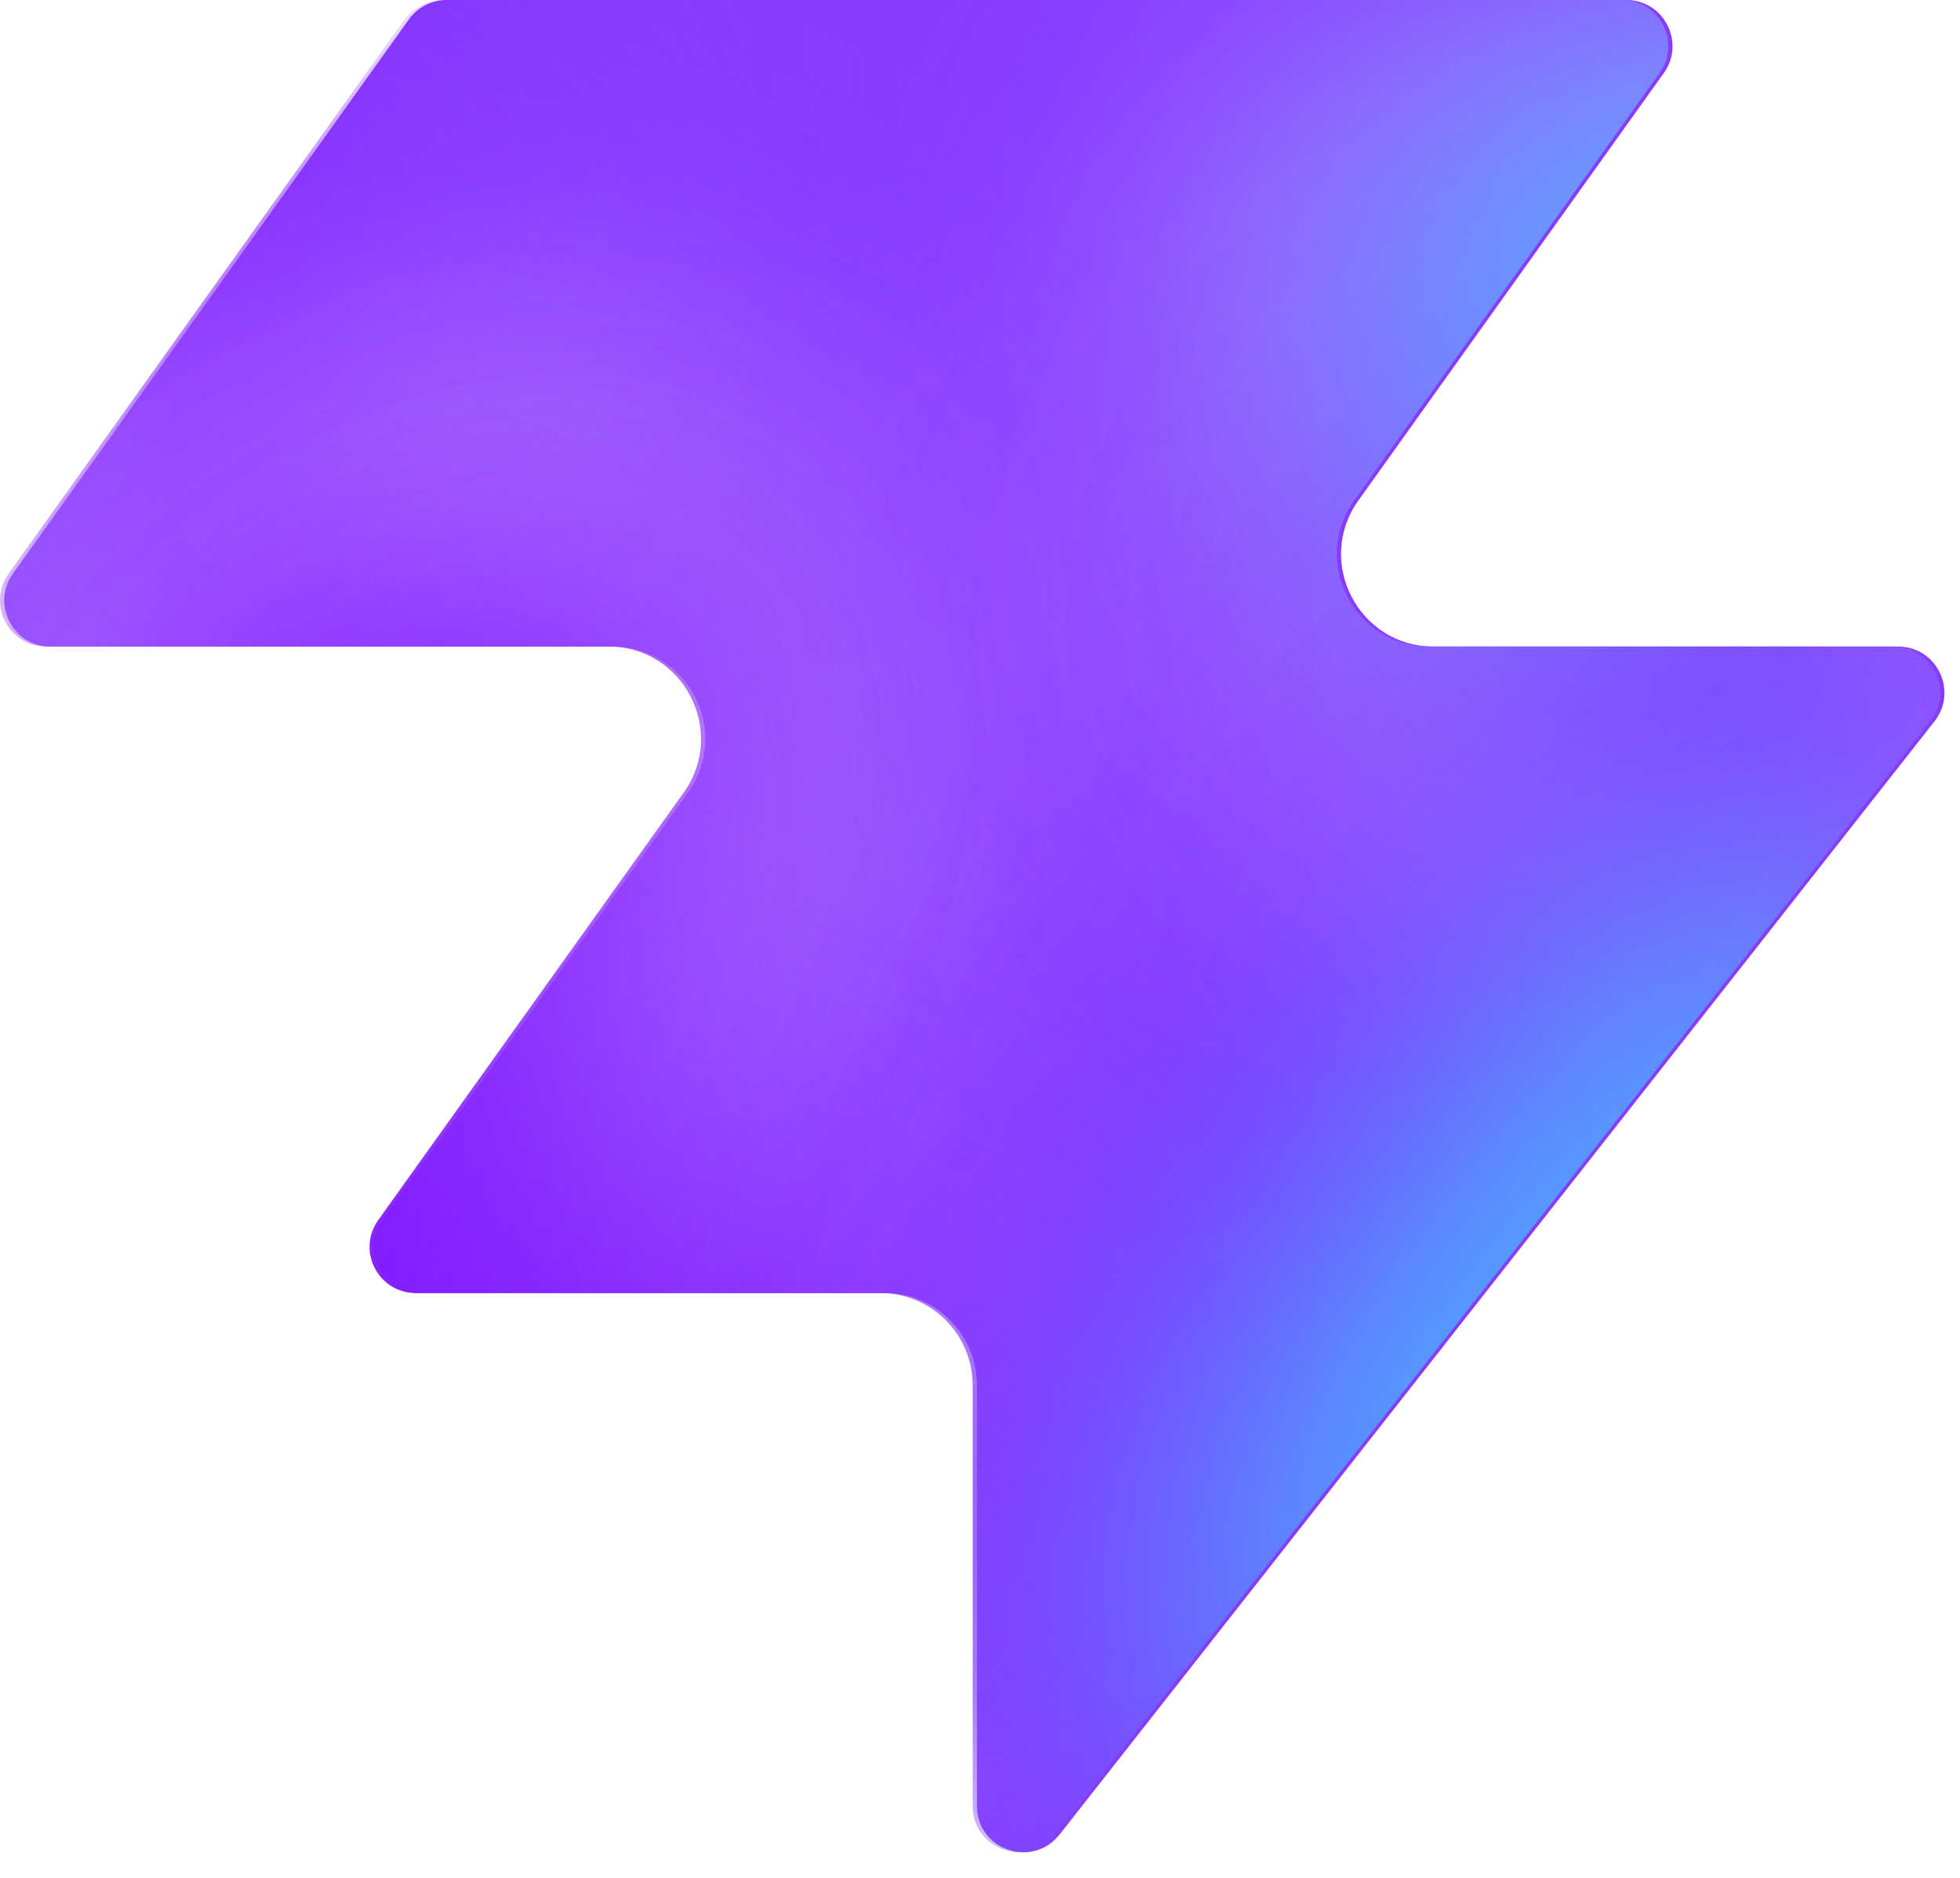
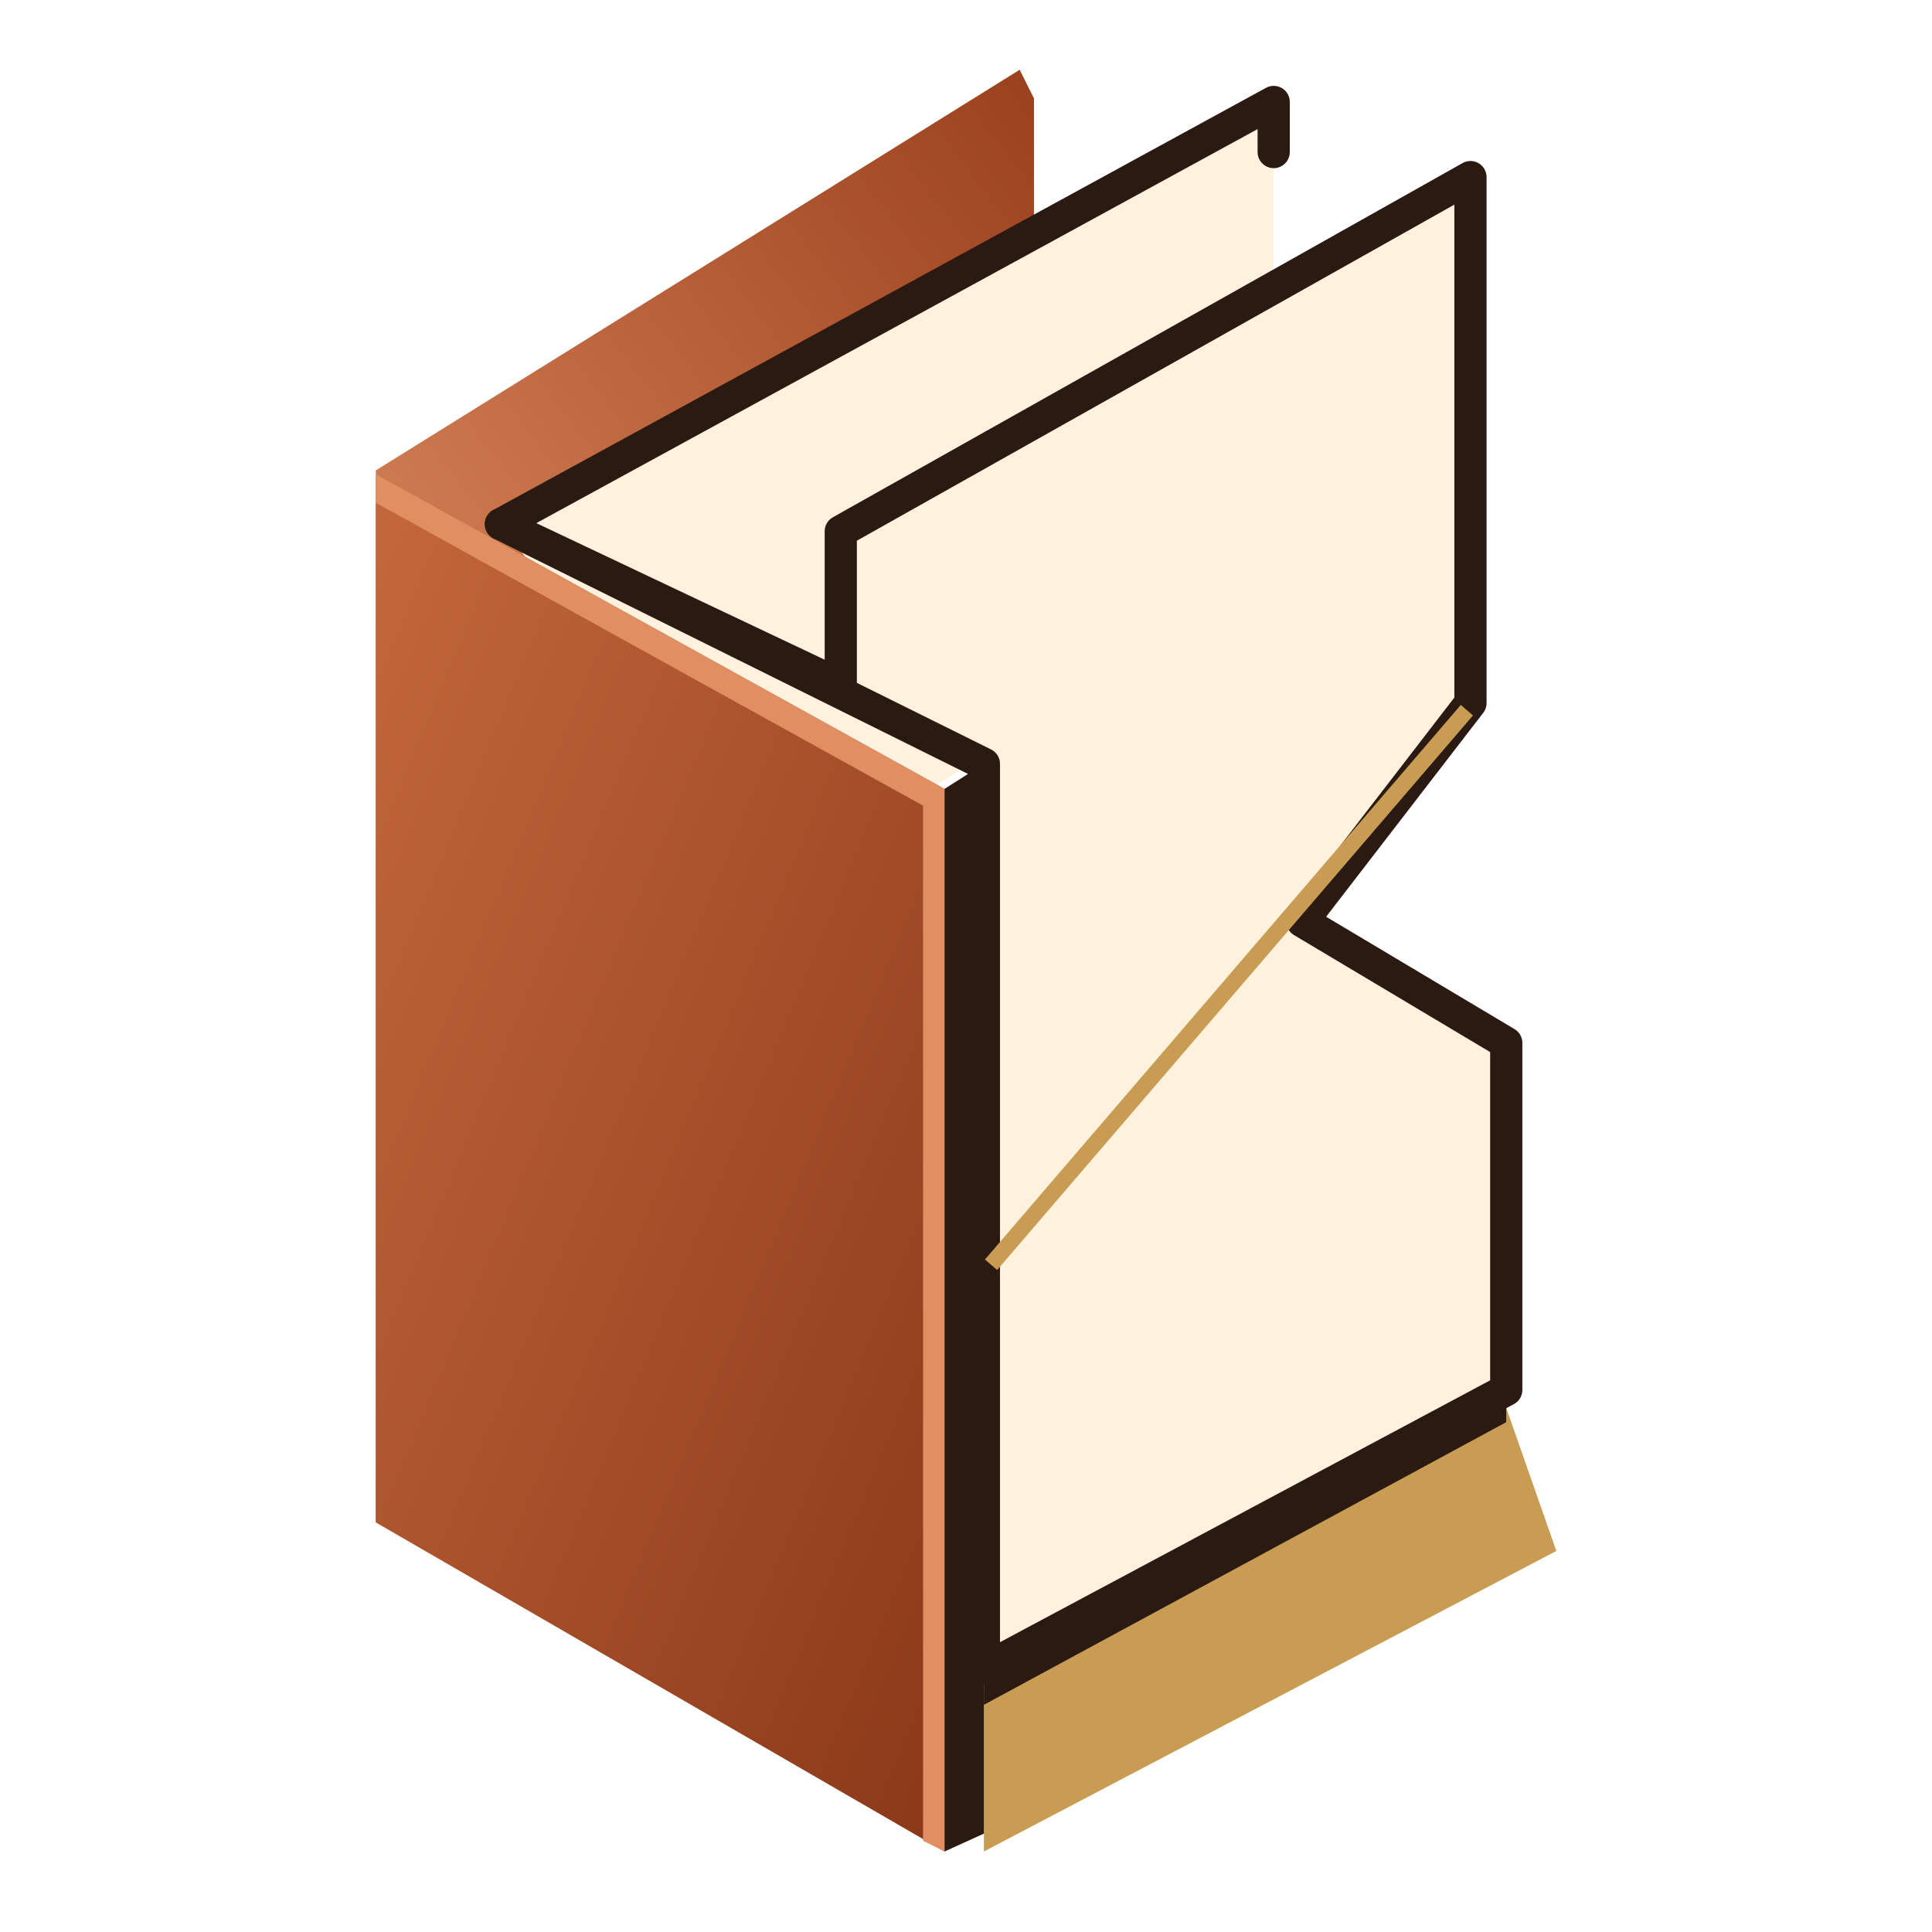
- <svg xmlns="http://www.w3.org/2000/svg" width="48" height="46" fill="none" viewBox="0 0 48 46">
-   <path fill="#863bff" d="M25.946 44.938c-.664.845-2.021.375-2.021-.698V33.937a2.26 2.26 0 0 0-2.262-2.262H10.287c-.92 0-1.456-1.04-.92-1.788l7.48-10.471c1.07-1.497 0-3.578-1.842-3.578H1.237c-.92 0-1.456-1.04-.92-1.788L10.013.474c.214-.297.556-.474.92-.474h28.894c.92 0 1.456 1.04.92 1.788l-7.48 10.471c-1.07 1.498 0 3.579 1.842 3.579h11.377c.943 0 1.473 1.088.89 1.83L25.947 44.94z" style="fill:#863bff;fill:color(display-p3 .525 .23 1);fill-opacity:1" />
-   <mask id="a" width="48" height="46" x="0" y="0" maskUnits="userSpaceOnUse" style="mask-type:alpha">
-     <path fill="#000" d="M25.842 44.938c-.664.844-2.021.375-2.021-.698V33.937a2.26 2.26 0 0 0-2.262-2.262H10.183c-.92 0-1.456-1.04-.92-1.788l7.48-10.471c1.07-1.498 0-3.579-1.842-3.579H1.133c-.92 0-1.456-1.04-.92-1.787L9.91.473c.214-.297.556-.474.92-.474h28.894c.92 0 1.456 1.04.92 1.788l-7.48 10.471c-1.07 1.498 0 3.578 1.842 3.578h11.377c.943 0 1.473 1.088.89 1.832L25.843 44.94z" style="fill:#000;fill-opacity:1" />
-   </mask>
-   <g mask="url(#a)">
-     <g filter="url(#b)">
-       <ellipse cx="5.508" cy="14.704" fill="#ede6ff" rx="5.508" ry="14.704" style="fill:#ede6ff;fill:color(display-p3 .927 .903 1);fill-opacity:1" transform="matrix(.00324 1 1 -.00324 -4.47 31.516)" />
-     </g>
-     <g filter="url(#c)">
-       <ellipse cx="10.399" cy="29.851" fill="#ede6ff" rx="10.399" ry="29.851" style="fill:#ede6ff;fill:color(display-p3 .927 .903 1);fill-opacity:1" transform="matrix(.00324 1 1 -.00324 -39.328 7.883)" />
-     </g>
-     <g filter="url(#d)">
-       <ellipse cx="5.508" cy="30.487" fill="#7e14ff" rx="5.508" ry="30.487" style="fill:#7e14ff;fill:color(display-p3 .492 .077 1);fill-opacity:1" transform="rotate(89.814 -25.913 -14.639)scale(1 -1)" />
-     </g>
-     <g filter="url(#e)">
-       <ellipse cx="5.508" cy="30.599" fill="#7e14ff" rx="5.508" ry="30.599" style="fill:#7e14ff;fill:color(display-p3 .492 .077 1);fill-opacity:1" transform="rotate(89.814 -32.644 -3.334)scale(1 -1)" />
-     </g>
-     <g filter="url(#f)">
-       <ellipse cx="5.508" cy="30.599" fill="#7e14ff" rx="5.508" ry="30.599" style="fill:#7e14ff;fill:color(display-p3 .492 .077 1);fill-opacity:1" transform="matrix(.00324 1 1 -.00324 -34.34 30.47)" />
-     </g>
-     <g filter="url(#g)">
-       <ellipse cx="14.072" cy="22.078" fill="#ede6ff" rx="14.072" ry="22.078" style="fill:#ede6ff;fill:color(display-p3 .927 .903 1);fill-opacity:1" transform="rotate(93.35 24.506 48.493)scale(-1 1)" />
-     </g>
-     <g filter="url(#h)">
-       <ellipse cx="3.47" cy="21.501" fill="#7e14ff" rx="3.47" ry="21.501" style="fill:#7e14ff;fill:color(display-p3 .492 .077 1);fill-opacity:1" transform="rotate(89.009 28.708 47.59)scale(-1 1)" />
-     </g>
-     <g filter="url(#i)">
-       <ellipse cx="3.47" cy="21.501" fill="#7e14ff" rx="3.47" ry="21.501" style="fill:#7e14ff;fill:color(display-p3 .492 .077 1);fill-opacity:1" transform="rotate(89.009 28.708 47.59)scale(-1 1)" />
-     </g>
-     <g filter="url(#j)">
-       <ellipse cx=".387" cy="8.972" fill="#7e14ff" rx="4.407" ry="29.108" style="fill:#7e14ff;fill:color(display-p3 .492 .077 1);fill-opacity:1" transform="rotate(39.51 .387 8.972)" />
-     </g>
-     <g filter="url(#k)">
-       <ellipse cx="47.523" cy="-6.092" fill="#7e14ff" rx="4.407" ry="29.108" style="fill:#7e14ff;fill:color(display-p3 .492 .077 1);fill-opacity:1" transform="rotate(37.892 47.523 -6.092)" />
-     </g>
-     <g filter="url(#l)">
-       <ellipse cx="41.412" cy="6.333" fill="#47bfff" rx="5.971" ry="9.665" style="fill:#47bfff;fill:color(display-p3 .28 .748 1);fill-opacity:1" transform="rotate(37.892 41.412 6.333)" />
-     </g>
-     <g filter="url(#m)">
-       <ellipse cx="-1.879" cy="38.332" fill="#7e14ff" rx="4.407" ry="29.108" style="fill:#7e14ff;fill:color(display-p3 .492 .077 1);fill-opacity:1" transform="rotate(37.892 -1.88 38.332)" />
-     </g>
-     <g filter="url(#n)">
-       <ellipse cx="-1.879" cy="38.332" fill="#7e14ff" rx="4.407" ry="29.108" style="fill:#7e14ff;fill:color(display-p3 .492 .077 1);fill-opacity:1" transform="rotate(37.892 -1.88 38.332)" />
-     </g>
-     <g filter="url(#o)">
-       <ellipse cx="35.651" cy="29.907" fill="#7e14ff" rx="4.407" ry="29.108" style="fill:#7e14ff;fill:color(display-p3 .492 .077 1);fill-opacity:1" transform="rotate(37.892 35.651 29.907)" />
-     </g>
-     <g filter="url(#p)">
-       <ellipse cx="38.418" cy="32.4" fill="#47bfff" rx="5.971" ry="15.297" style="fill:#47bfff;fill:color(display-p3 .28 .748 1);fill-opacity:1" transform="rotate(37.892 38.418 32.4)" />
-     </g>
-   </g>
+ <svg xmlns="http://www.w3.org/2000/svg" viewBox="-130 5 1080 1080" width="1024" height="1024">
  <defs>
-     <filter id="b" width="60.045" height="41.654" x="-19.77" y="16.149" color-interpolation-filters="sRGB" filterUnits="userSpaceOnUse">
-       <feFlood flood-opacity="0" result="BackgroundImageFix" />
-       <feBlend in="SourceGraphic" in2="BackgroundImageFix" result="shape" />
-       <feGaussianBlur result="effect1_foregroundBlur_2002_17158" stdDeviation="7.659" />
-     </filter>
-     <filter id="c" width="90.34" height="51.437" x="-54.613" y="-7.533" color-interpolation-filters="sRGB" filterUnits="userSpaceOnUse">
-       <feFlood flood-opacity="0" result="BackgroundImageFix" />
-       <feBlend in="SourceGraphic" in2="BackgroundImageFix" result="shape" />
-       <feGaussianBlur result="effect1_foregroundBlur_2002_17158" stdDeviation="7.659" />
-     </filter>
-     <filter id="d" width="79.355" height="29.4" x="-49.64" y="2.03" color-interpolation-filters="sRGB" filterUnits="userSpaceOnUse">
-       <feFlood flood-opacity="0" result="BackgroundImageFix" />
-       <feBlend in="SourceGraphic" in2="BackgroundImageFix" result="shape" />
-       <feGaussianBlur result="effect1_foregroundBlur_2002_17158" stdDeviation="4.596" />
-     </filter>
-     <filter id="e" width="79.579" height="29.4" x="-45.045" y="20.029" color-interpolation-filters="sRGB" filterUnits="userSpaceOnUse">
-       <feFlood flood-opacity="0" result="BackgroundImageFix" />
-       <feBlend in="SourceGraphic" in2="BackgroundImageFix" result="shape" />
-       <feGaussianBlur result="effect1_foregroundBlur_2002_17158" stdDeviation="4.596" />
-     </filter>
-     <filter id="f" width="79.579" height="29.4" x="-43.513" y="21.178" color-interpolation-filters="sRGB" filterUnits="userSpaceOnUse">
-       <feFlood flood-opacity="0" result="BackgroundImageFix" />
-       <feBlend in="SourceGraphic" in2="BackgroundImageFix" result="shape" />
-       <feGaussianBlur result="effect1_foregroundBlur_2002_17158" stdDeviation="4.596" />
-     </filter>
-     <filter id="g" width="74.749" height="58.852" x="15.756" y="-17.901" color-interpolation-filters="sRGB" filterUnits="userSpaceOnUse">
-       <feFlood flood-opacity="0" result="BackgroundImageFix" />
-       <feBlend in="SourceGraphic" in2="BackgroundImageFix" result="shape" />
-       <feGaussianBlur result="effect1_foregroundBlur_2002_17158" stdDeviation="7.659" />
-     </filter>
-     <filter id="h" width="61.377" height="25.362" x="23.548" y="2.284" color-interpolation-filters="sRGB" filterUnits="userSpaceOnUse">
-       <feFlood flood-opacity="0" result="BackgroundImageFix" />
-       <feBlend in="SourceGraphic" in2="BackgroundImageFix" result="shape" />
-       <feGaussianBlur result="effect1_foregroundBlur_2002_17158" stdDeviation="4.596" />
-     </filter>
-     <filter id="i" width="61.377" height="25.362" x="23.548" y="2.284" color-interpolation-filters="sRGB" filterUnits="userSpaceOnUse">
-       <feFlood flood-opacity="0" result="BackgroundImageFix" />
-       <feBlend in="SourceGraphic" in2="BackgroundImageFix" result="shape" />
-       <feGaussianBlur result="effect1_foregroundBlur_2002_17158" stdDeviation="4.596" />
-     </filter>
-     <filter id="j" width="56.045" height="63.649" x="-27.636" y="-22.853" color-interpolation-filters="sRGB" filterUnits="userSpaceOnUse">
-       <feFlood flood-opacity="0" result="BackgroundImageFix" />
-       <feBlend in="SourceGraphic" in2="BackgroundImageFix" result="shape" />
-       <feGaussianBlur result="effect1_foregroundBlur_2002_17158" stdDeviation="4.596" />
-     </filter>
-     <filter id="k" width="54.814" height="64.646" x="20.116" y="-38.415" color-interpolation-filters="sRGB" filterUnits="userSpaceOnUse">
-       <feFlood flood-opacity="0" result="BackgroundImageFix" />
-       <feBlend in="SourceGraphic" in2="BackgroundImageFix" result="shape" />
-       <feGaussianBlur result="effect1_foregroundBlur_2002_17158" stdDeviation="4.596" />
-     </filter>
-     <filter id="l" width="33.541" height="35.313" x="24.641" y="-11.323" color-interpolation-filters="sRGB" filterUnits="userSpaceOnUse">
-       <feFlood flood-opacity="0" result="BackgroundImageFix" />
-       <feBlend in="SourceGraphic" in2="BackgroundImageFix" result="shape" />
-       <feGaussianBlur result="effect1_foregroundBlur_2002_17158" stdDeviation="4.596" />
-     </filter>
-     <filter id="m" width="54.814" height="64.646" x="-29.286" y="6.009" color-interpolation-filters="sRGB" filterUnits="userSpaceOnUse">
-       <feFlood flood-opacity="0" result="BackgroundImageFix" />
-       <feBlend in="SourceGraphic" in2="BackgroundImageFix" result="shape" />
-       <feGaussianBlur result="effect1_foregroundBlur_2002_17158" stdDeviation="4.596" />
-     </filter>
-     <filter id="n" width="54.814" height="64.646" x="-29.286" y="6.009" color-interpolation-filters="sRGB" filterUnits="userSpaceOnUse">
-       <feFlood flood-opacity="0" result="BackgroundImageFix" />
-       <feBlend in="SourceGraphic" in2="BackgroundImageFix" result="shape" />
-       <feGaussianBlur result="effect1_foregroundBlur_2002_17158" stdDeviation="4.596" />
-     </filter>
-     <filter id="o" width="54.814" height="64.646" x="8.244" y="-2.416" color-interpolation-filters="sRGB" filterUnits="userSpaceOnUse">
-       <feFlood flood-opacity="0" result="BackgroundImageFix" />
-       <feBlend in="SourceGraphic" in2="BackgroundImageFix" result="shape" />
-       <feGaussianBlur result="effect1_foregroundBlur_2002_17158" stdDeviation="4.596" />
-     </filter>
-     <filter id="p" width="39.409" height="43.623" x="18.713" y="10.588" color-interpolation-filters="sRGB" filterUnits="userSpaceOnUse">
-       <feFlood flood-opacity="0" result="BackgroundImageFix" />
-       <feBlend in="SourceGraphic" in2="BackgroundImageFix" result="shape" />
-       <feGaussianBlur result="effect1_foregroundBlur_2002_17158" stdDeviation="4.596" />
-     </filter>
+     <linearGradient id="cover" x1="0" y1="0" x2="1" y2="1">
+       <stop offset="0" stop-color="#C4683C" />
+       <stop offset="1" stop-color="#8A3819" />
+     </linearGradient>
+     <linearGradient id="back" x1="0" y1="1" x2="1" y2="0">
+       <stop offset="0" stop-color="#E08E62" />
+       <stop offset="1" stop-color="#9A401D" />
+     </linearGradient>
  </defs>
+   <polygon points="420,950 712,792 740,872 420,1040" fill="#C89D53" />
+   <polygon points="80,268 440,44 448,60 448,320 112,520" fill="url(#back)" />
+   <polygon points="150,298 582,62 582,330 300,500" fill="#FEF1DE" />
+   <polyline points="150,298 582,62 582,90" fill="none" stroke="#2B1A12" stroke-width="18" stroke-linejoin="round" stroke-linecap="round" />
+   <polygon points="150,298 340,388 340,302 692,104 692,398 598,520 712,588 712,782 420,938 420,432" fill="#FEF1DE" stroke="#2B1A12" stroke-width="18" stroke-linejoin="round" />
+   <line x1="424" y1="712" x2="690" y2="402" stroke="#C89D53" stroke-width="9" stroke-linecap="butt" />
+   <polygon points="80,270 398,446 398,1040 80,856" fill="url(#cover)" />
+   <polygon points="80,270 398,446 398,462 80,286" fill="#E08E62" />
+   <polygon points="386,440 398,446 398,1040 386,1034" fill="#E08E62" />
+   <polygon points="398,446 420,432 420,1030 398,1040" fill="#2B1A12" />
+   <polygon points="420,930 712,774 712,800 420,958" fill="#2B1A12" />
</svg>
